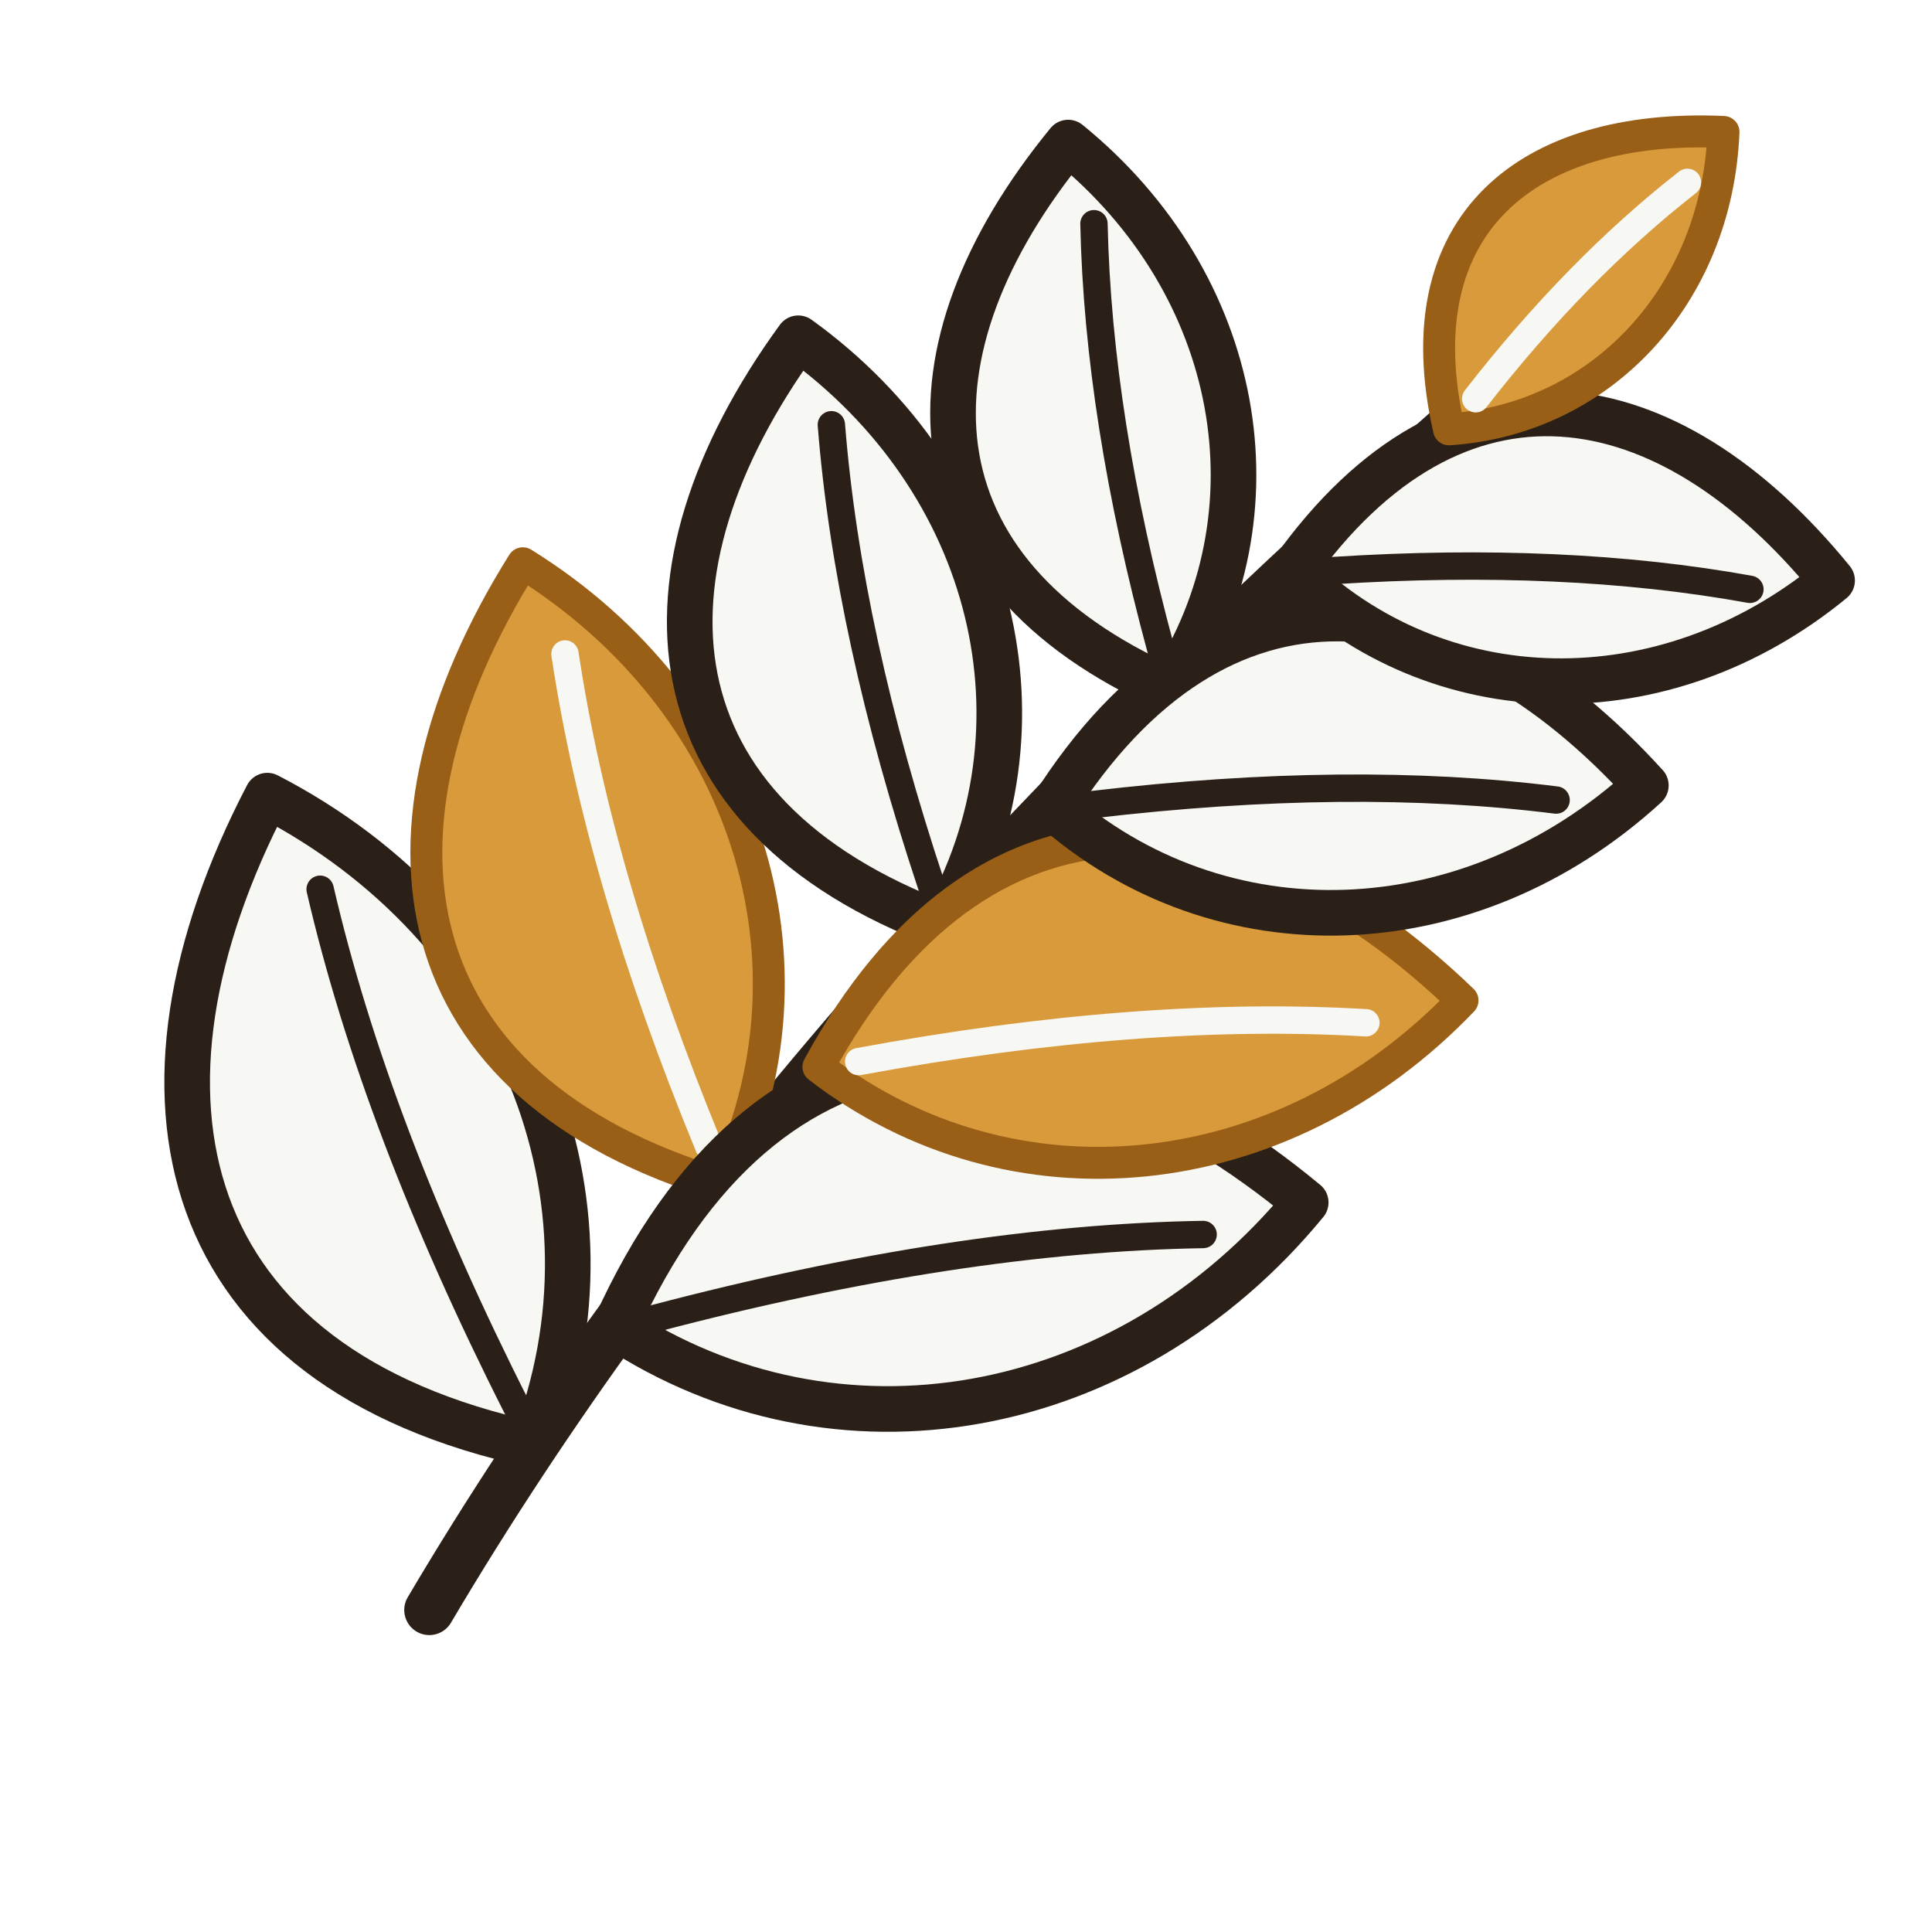
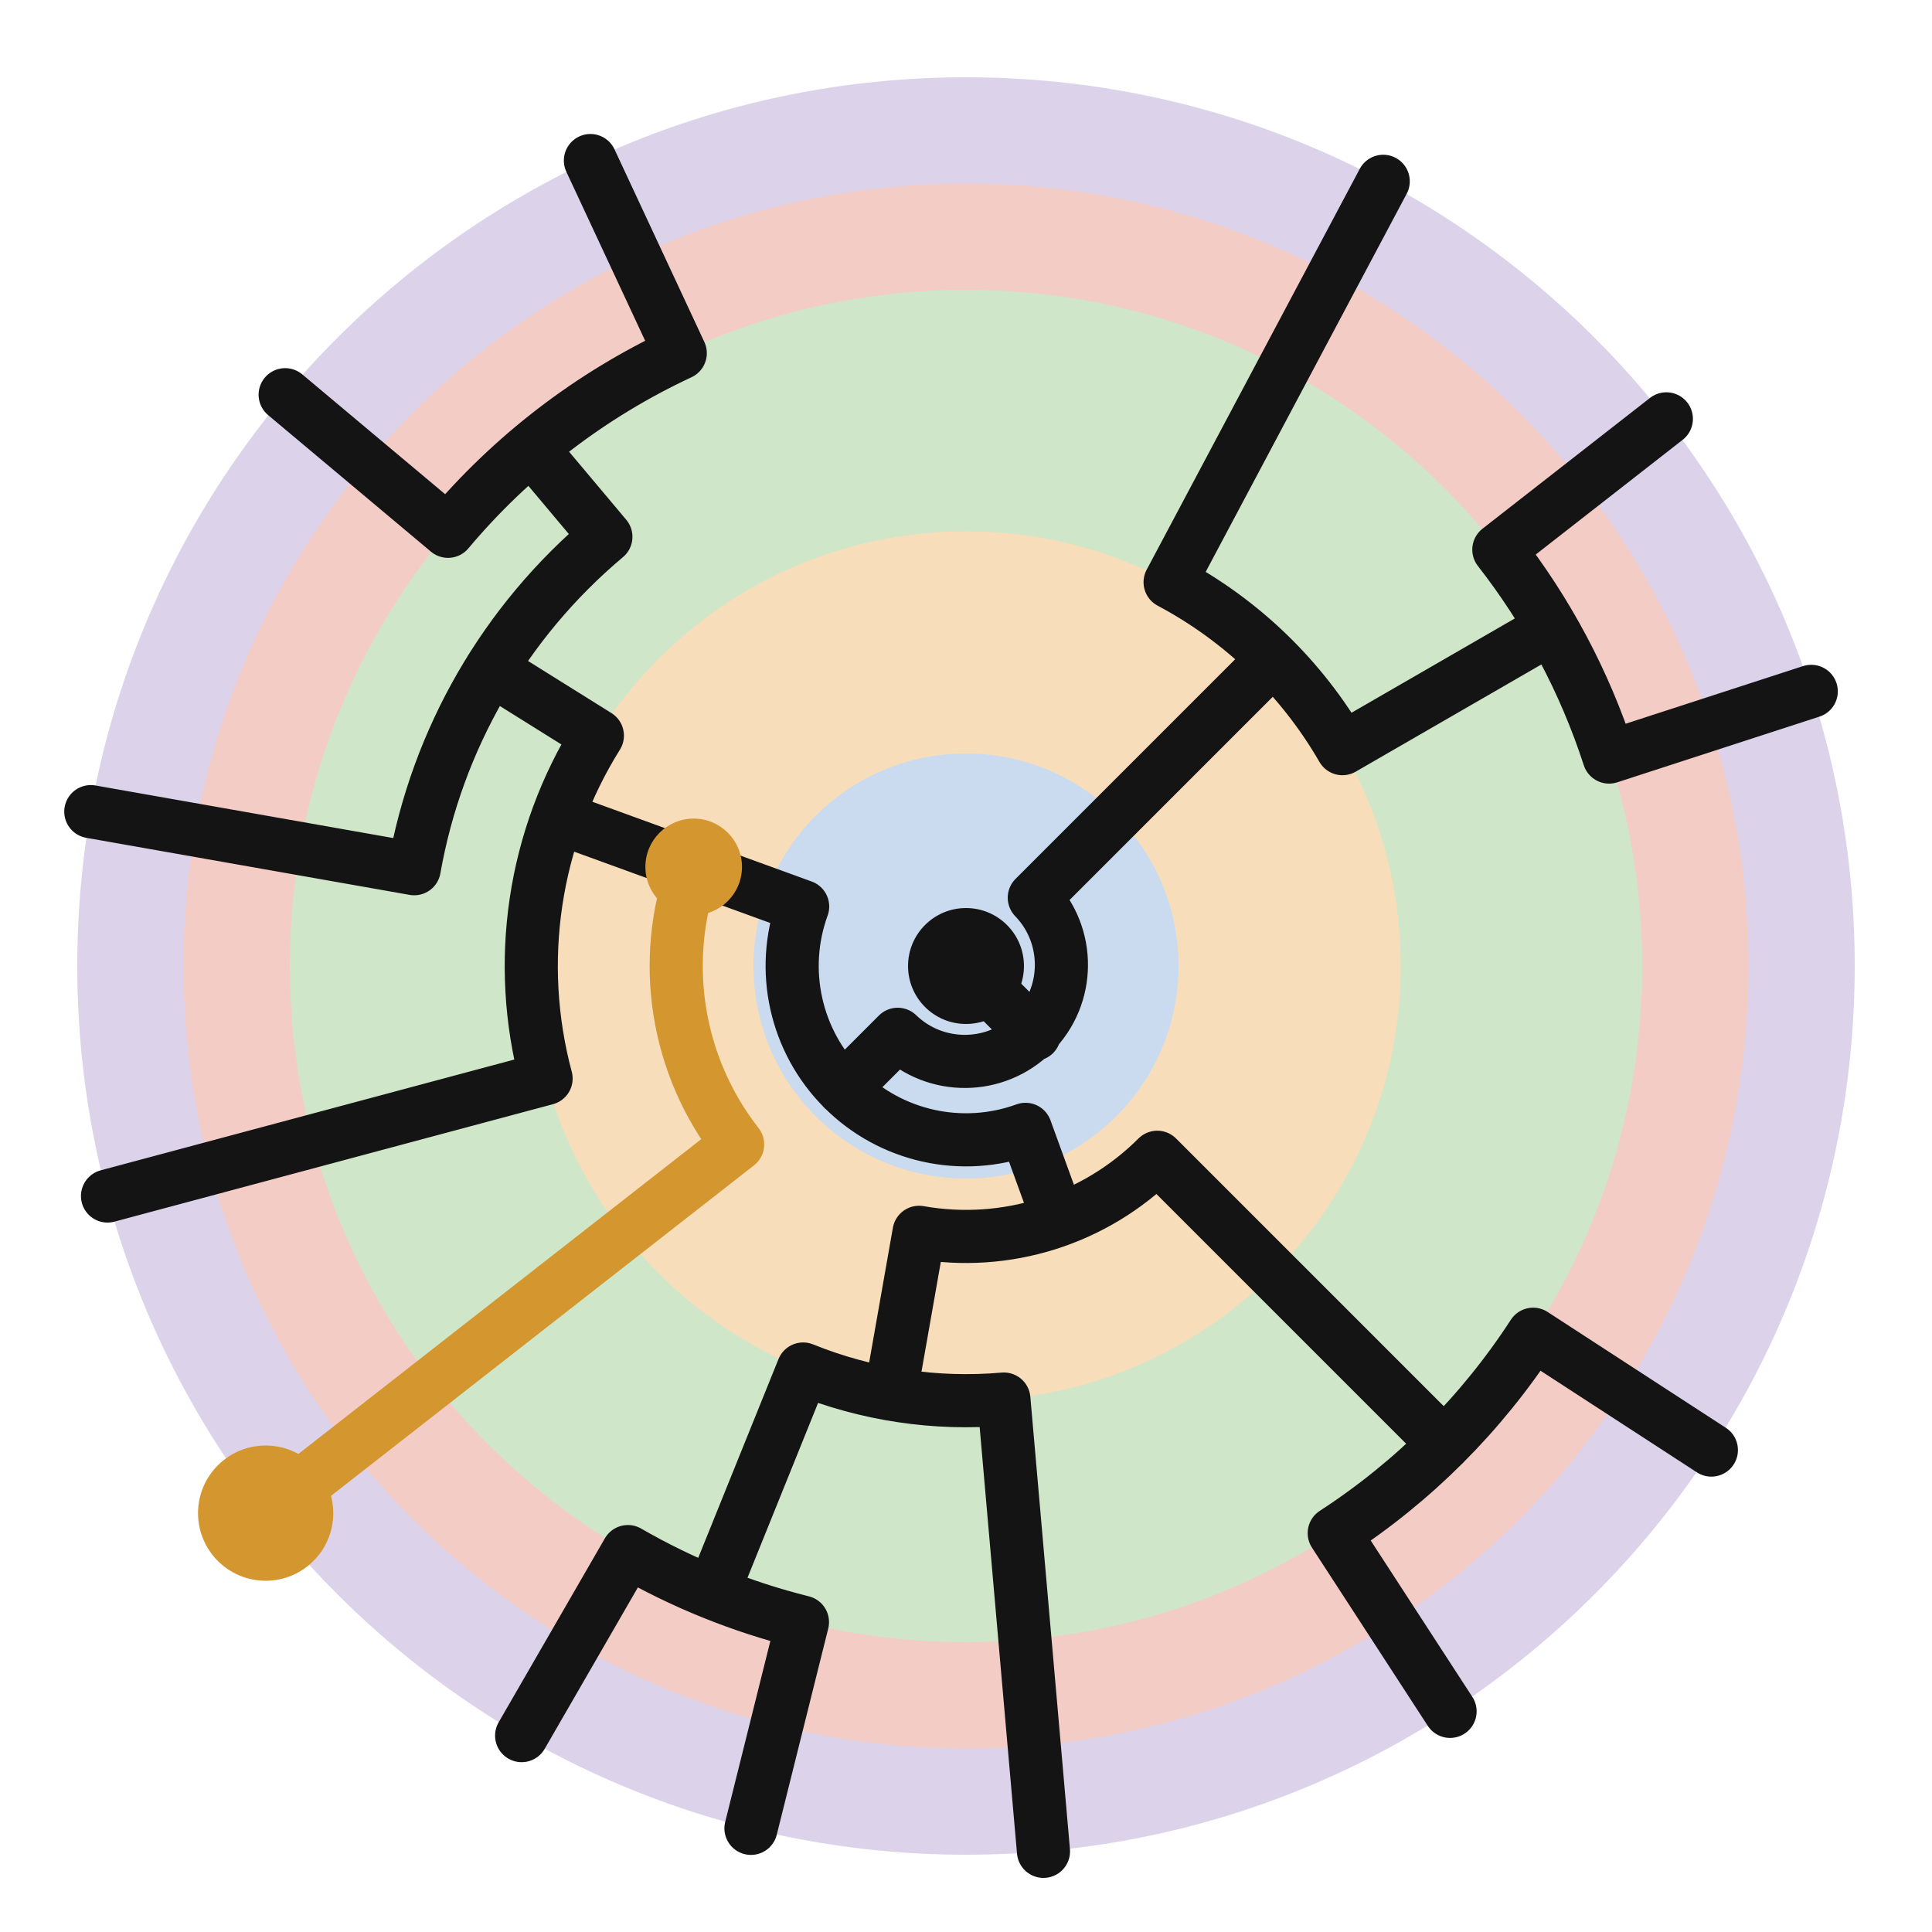
- <svg xmlns="http://www.w3.org/2000/svg" viewBox="-4 -4 72 72" width="512" height="512">
-   <path d="M12 56Q25 34 50 12" stroke="#2a2018" stroke-width="1.87" stroke-linecap="round" fill="none" />
-   <g transform="translate(15.88 49.84) rotate(-106.3)">
-     <path d="M0 0C6.5 -12.012 16.9 -11.466 26 -2.73C18.72 4.914 7.8 6.006 0 0Z" fill="#f7f7f4" stroke="#2a2018" stroke-width="1.7" stroke-linejoin="round" />
-     <path d="M1.5 -0.2Q13 -2.34 22.1 -1.82" stroke="#2a2018" stroke-width="1.02" stroke-linecap="round" fill="none" />
-   </g>
-   <g transform="translate(22.92 40.16) rotate(-101.8)">
-     <path d="M0 0C6.05 -11.18 15.73 -10.672 24.2 -2.541C17.424 4.574 7.26 5.59 0 0Z" fill="#d89a3a" stroke="#9a5f16" stroke-width="1.19" stroke-linejoin="round" />
-     <path d="M1.5 -0.2Q12.1 -2.178 20.57 -1.694" stroke="#f7f7f4" stroke-width="1.02" stroke-linecap="round" fill="none" />
-   </g>
-   <g transform="translate(31.12 30.48) rotate(-97.8)">
-     <path d="M0 0C5.6 -10.349 14.56 -9.878 22.4 -2.352C16.128 4.234 6.72 5.174 0 0Z" fill="#f7f7f4" stroke="#2a2018" stroke-width="1.7" stroke-linejoin="round" />
-     <path d="M1.5 -0.2Q11.2 -2.016 19.04 -1.568" stroke="#2a2018" stroke-width="1.02" stroke-linecap="round" fill="none" />
-   </g>
-   <g transform="translate(39.58 21.68) rotate(-94.5)">
-     <path d="M0 0C5.15 -9.517 13.39 -9.085 20.6 -2.163C14.832 3.893 6.18 4.759 0 0Z" fill="#f7f7f4" stroke="#2a2018" stroke-width="1.7" stroke-linejoin="round" />
-     <path d="M1.5 -0.2Q10.3 -1.854 17.51 -1.442" stroke="#2a2018" stroke-width="1.02" stroke-linecap="round" fill="none" />
-   </g>
-   <g transform="translate(18.93 45.44) rotate(-4.2)">
-     <path d="M0 0C6.5 -12.012 16.9 -11.466 26 -2.73C18.72 4.914 7.8 6.006 0 0Z" fill="#f7f7f4" stroke="#2a2018" stroke-width="1.7" stroke-linejoin="round" />
-     <path d="M1.5 -0.2Q13 -2.34 22.1 -1.82" stroke="#2a2018" stroke-width="1.02" stroke-linecap="round" fill="none" />
-   </g>
-   <g transform="translate(26.50 35.76) rotate(0.1)">
-     <path d="M0 0C6 -11.088 15.6 -10.584 24 -2.52C17.28 4.536 7.2 5.544 0 0Z" fill="#d89a3a" stroke="#9a5f16" stroke-width="1.19" stroke-linejoin="round" />
-     <path d="M1.5 -0.2Q12 -2.16 20.4 -1.68" stroke="#f7f7f4" stroke-width="1.02" stroke-linecap="round" fill="none" />
-   </g>
-   <g transform="translate(35.23 26.08) rotate(3.9)">
-     <path d="M0 0C5.5 -10.164 14.3 -9.702 22 -2.31C15.84 4.158 6.6 5.082 0 0Z" fill="#f7f7f4" stroke="#2a2018" stroke-width="1.7" stroke-linejoin="round" />
-     <path d="M1.5 -0.2Q11 -1.98 18.7 -1.54" stroke="#2a2018" stroke-width="1.02" stroke-linecap="round" fill="none" />
-   </g>
-   <g transform="translate(44.17 17.28) rotate(7.0)">
-     <path d="M0 0C5 -9.24 13 -8.82 20 -2.1C14.4 3.78 6 4.62 0 0Z" fill="#f7f7f4" stroke="#2a2018" stroke-width="1.7" stroke-linejoin="round" />
-     <path d="M1.5 -0.2Q10 -1.8 17 -1.4" stroke="#2a2018" stroke-width="1.02" stroke-linecap="round" fill="none" />
-   </g>
-   <g transform="translate(50.00 12.00) rotate(-41.3)">
-     <path d="M0 0C3.75 -6.93 9.75 -6.615 15 -1.575C10.8 2.835 4.5 3.465 0 0Z" fill="#d89a3a" stroke="#9a5f16" stroke-width="1.19" stroke-linejoin="round" />
-     <path d="M1.5 -0.2Q7.5 -1.35 12.75 -1.05" stroke="#f7f7f4" stroke-width="1.02" stroke-linecap="round" fill="none" />
-   </g>
+ <svg xmlns="http://www.w3.org/2000/svg" viewBox="0 0 200 200" width="200" height="200">
+   <circle cx="100" cy="100" fill="#DCD2EA" r="92" />
+   <circle cx="100" cy="100" fill="#F4CCC6" r="81" />
+   <circle cx="100" cy="100" fill="#CFE6C8" r="70" />
+   <circle cx="100" cy="100" fill="#F8DDBA" r="45" />
+   <circle cx="100" cy="100" fill="#CADBEF" r="22" />
+   <path d="M100.00 100.00 L107.07 107.07 M107.07 92.93 A10 10 0 0 1 92.93 107.07 M107.07 92.93 L131.82 68.18 M121.13 60.27 A45 45 0 0 1 138.97 77.50 M121.13 60.27 L143.19 18.77 M138.97 77.50 L160.62 65.00 M155.16 56.90 A70 70 0 0 1 166.57 78.37 M155.16 56.90 L172.50 43.36 M166.57 78.37 L187.50 71.57 M92.93 107.07 L87.27 112.73 M106.16 116.91 A18 18 0 0 1 83.09 93.84 M106.16 116.91 L109.58 126.31 M119.80 119.80 A28 28 0 0 1 95.14 127.57 M119.80 119.80 L149.50 149.50 M158.71 138.12 A70 70 0 0 1 138.12 158.71 M158.71 138.12 L177.16 150.11 M138.12 158.71 L150.11 177.16 M95.14 127.57 L92.19 144.32 M103.92 144.83 A45 45 0 0 1 83.14 141.72 M103.92 144.83 L108.02 191.65 M83.14 141.72 L73.78 164.90 M83.07 167.92 A70 70 0 0 1 65.00 160.62 M83.07 167.92 L77.74 189.27 M65.00 160.62 L54.00 179.67 M83.09 93.84 L57.71 84.61 M56.53 111.65 A45 45 0 0 1 61.84 76.15 M56.53 111.65 L11.13 123.81 M61.84 76.15 L50.81 69.26 M42.88 89.93 A58 58 0 0 1 62.72 55.57 M42.88 89.93 L9.40 84.02 M62.72 55.57 L55.00 46.38 M46.38 55.00 A70 70 0 0 1 70.42 36.56 M46.38 55.00 L29.52 40.86 M70.42 36.56 L61.12 16.62" fill="none" stroke="#141414" stroke-linecap="round" stroke-linejoin="round" stroke-width="5.5" />
+   <path d="M71.81 89.74 A30 30 0 0 0 76.36 118.47 L30.66 154.18" fill="none" stroke="#D4972F" stroke-linecap="round" stroke-linejoin="round" stroke-width="5.5" />
+   <circle cx="71.81" cy="89.74" fill="#D4972F" r="5" />
+   <circle cx="27.50" cy="156.64" fill="#D4972F" r="7" />
+   <circle cx="100" cy="100" fill="#141414" r="6" />
</svg>
